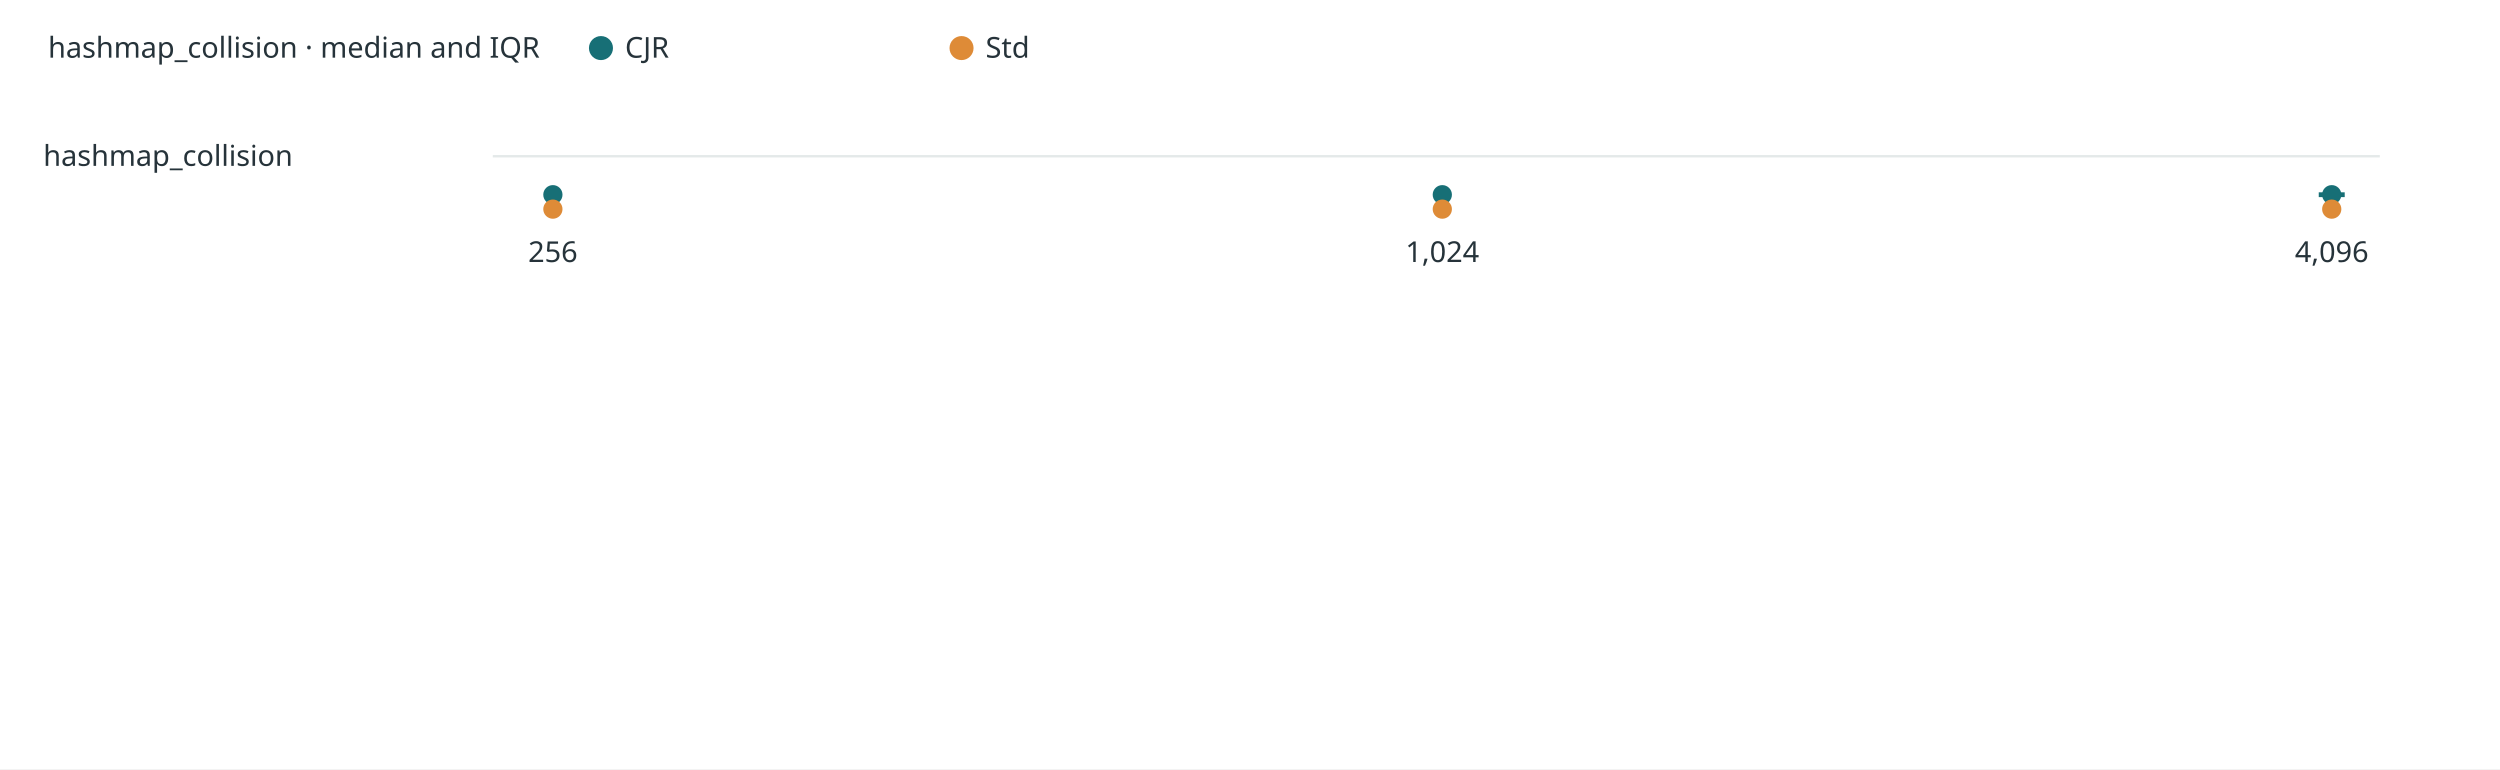
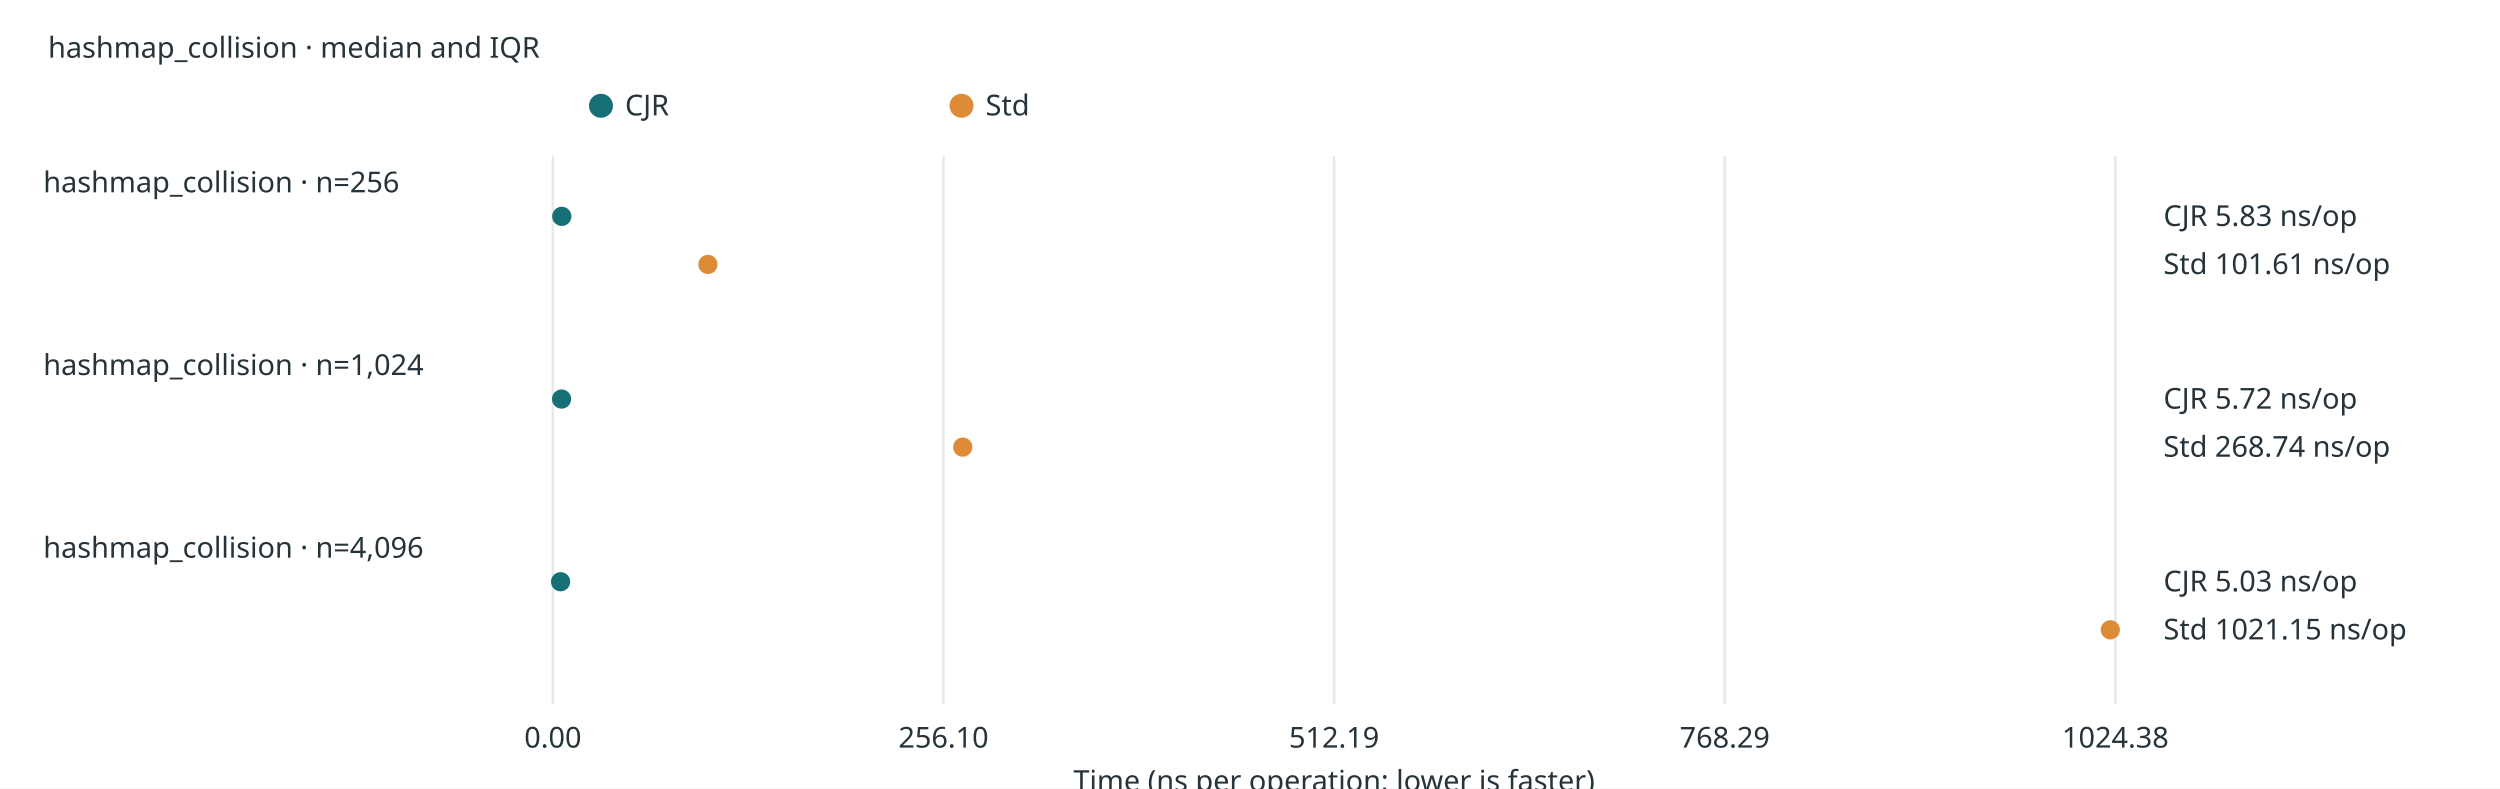
- <svg xmlns="http://www.w3.org/2000/svg" viewBox="0 0 1040 320" role="img">
+ <svg xmlns="http://www.w3.org/2000/svg" viewBox="0 0 1040 328" role="img">
  <style>text{font:12px system-ui;fill:#26333a}.axis{stroke:#9aa7aa}.grid{stroke:#e4e9e9}</style>
  <rect width="100%" height="100%" fill="white" />
  <text x="20" y="24" font-size="17">hashmap_collision · median and IQR</text>
-   <circle cx="250" cy="20" r="5" fill="#176f76" />
-   <text x="260" y="24">CJR</text>
-   <circle cx="400" cy="20" r="5" fill="#de8b37" />
-   <text x="410" y="24">Std</text>
-   <text x="18" y="69">hashmap_collision</text>
-   <path d="M 205 65 H 990" class="grid" />
-   <path d="M 598.8 81 H 601.2" stroke="#176f76" stroke-width="2" />
-   <circle cx="600.0" cy="81" r="4" fill="#176f76" />
-   <path d="M 228.5 81 H 231.5" stroke="#176f76" stroke-width="2" />
-   <circle cx="230.0" cy="81" r="4" fill="#176f76" />
-   <path d="M 964.6 81 H 975.4" stroke="#176f76" stroke-width="2" />
-   <circle cx="970.0" cy="81" r="4" fill="#176f76" />
-   <path d="M 599.0 87 H 601.0" stroke="#de8b37" stroke-width="2" />
-   <circle cx="600.0" cy="87" r="4" fill="#de8b37" />
-   <path d="M 229.0 87 H 231.0" stroke="#de8b37" stroke-width="2" />
-   <circle cx="230.0" cy="87" r="4" fill="#de8b37" />
-   <path d="M 969.0 87 H 971.0" stroke="#de8b37" stroke-width="2" />
-   <circle cx="970.0" cy="87" r="4" fill="#de8b37" />
-   <text x="230.0" y="109" text-anchor="middle">256</text>
-   <text x="600.0" y="109" text-anchor="middle">1,024</text>
-   <text x="970.0" y="109" text-anchor="middle">4,096</text>
+   <circle cx="250" cy="44" r="5" fill="#176f76" />
+   <text x="260" y="48">CJR</text>
+   <circle cx="400" cy="44" r="5" fill="#de8b37" />
+   <text x="410" y="48">Std</text>
+   <path d="M 230.0 65 V 293" class="grid" />
+   <text x="230.0" y="311" text-anchor="middle">0.00</text>
+   <path d="M 392.5 65 V 293" class="grid" />
+   <text x="392.5" y="311" text-anchor="middle">256.10</text>
+   <path d="M 555.0 65 V 293" class="grid" />
+   <text x="555.0" y="311" text-anchor="middle">512.19</text>
+   <path d="M 717.5 65 V 293" class="grid" />
+   <text x="717.5" y="311" text-anchor="middle">768.29</text>
+   <path d="M 880.0 65 V 293" class="grid" />
+   <text x="880.0" y="311" text-anchor="middle">1024.38</text>
+   <text x="555" y="329" text-anchor="middle">Time (ns per operation; lower is faster)</text>
+   <text x="18" y="80">hashmap_collision · n=256</text>
+   <g>
+     <path d="M 233.5 90 H 233.9" stroke="#176f76" stroke-width="2" />
+     <circle cx="233.7" cy="90" r="4" fill="#176f76" />
+     <text x="900" y="94">CJR 5.83 ns/op</text>
+   </g>
+   <g>
+     <path d="M 294.0 110 H 295.0" stroke="#de8b37" stroke-width="2" />
+     <circle cx="294.5" cy="110" r="4" fill="#de8b37" />
+     <text x="900" y="114">Std 101.61 ns/op</text>
+   </g>
+   <text x="18" y="156">hashmap_collision · n=1,024</text>
+   <g>
+     <path d="M 233.6 166 H 233.7" stroke="#176f76" stroke-width="2" />
+     <circle cx="233.6" cy="166" r="4" fill="#176f76" />
+     <text x="900" y="170">CJR 5.72 ns/op</text>
+   </g>
+   <g>
+     <path d="M 400.2 186 H 401.0" stroke="#de8b37" stroke-width="2" />
+     <circle cx="400.5" cy="186" r="4" fill="#de8b37" />
+     <text x="900" y="190">Std 268.74 ns/op</text>
+   </g>
+   <text x="18" y="232">hashmap_collision · n=4,096</text>
+   <g>
+     <path d="M 233.2 242 H 233.2" stroke="#176f76" stroke-width="2" />
+     <circle cx="233.2" cy="242" r="4" fill="#176f76" />
+     <text x="900" y="246">CJR 5.03 ns/op</text>
+   </g>
+   <g>
+     <path d="M 875.4 262 H 880.0" stroke="#de8b37" stroke-width="2" />
+     <circle cx="877.9" cy="262" r="4" fill="#de8b37" />
+     <text x="900" y="266">Std 1021.15 ns/op</text>
+   </g>
</svg>
